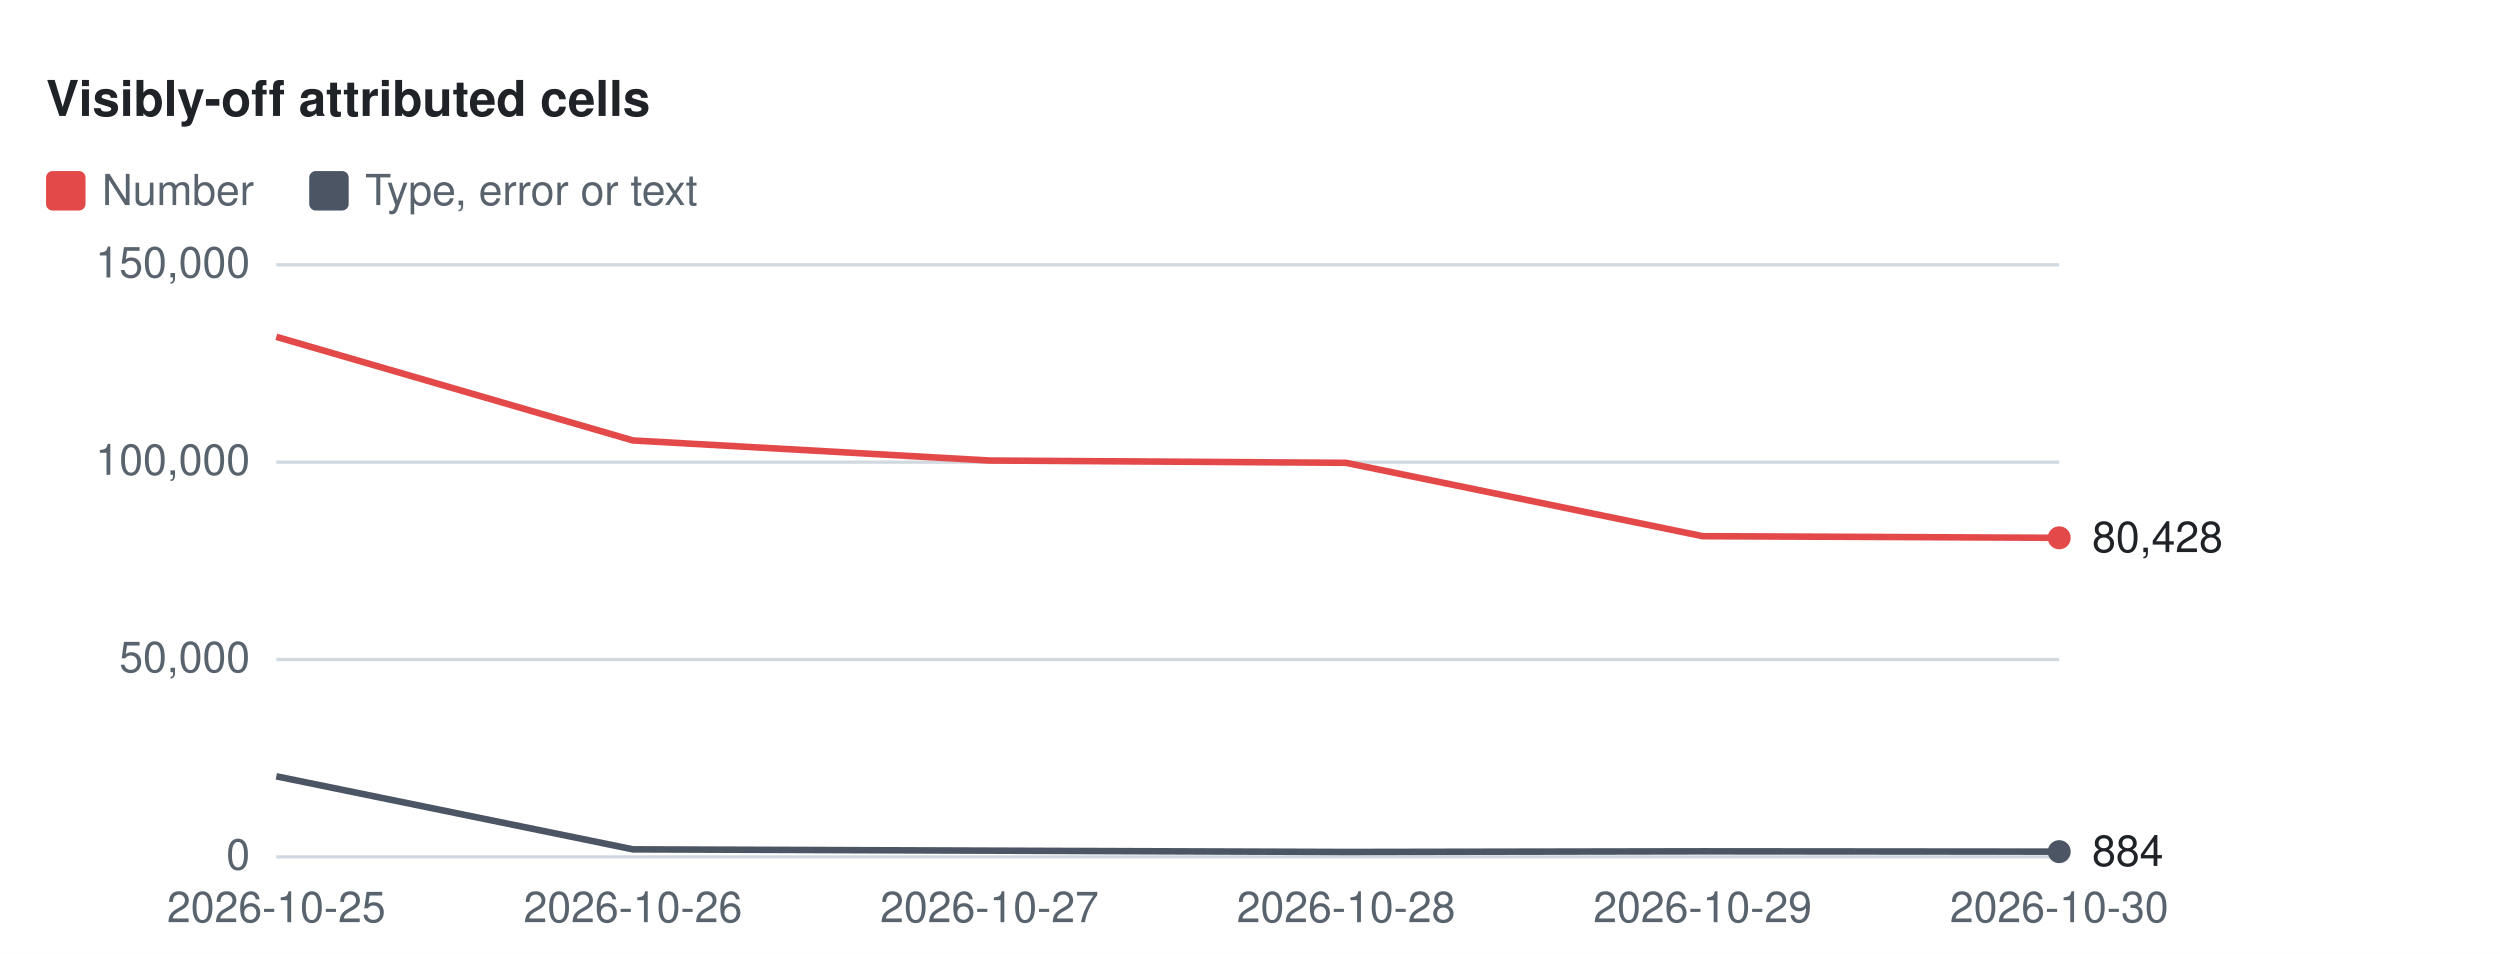
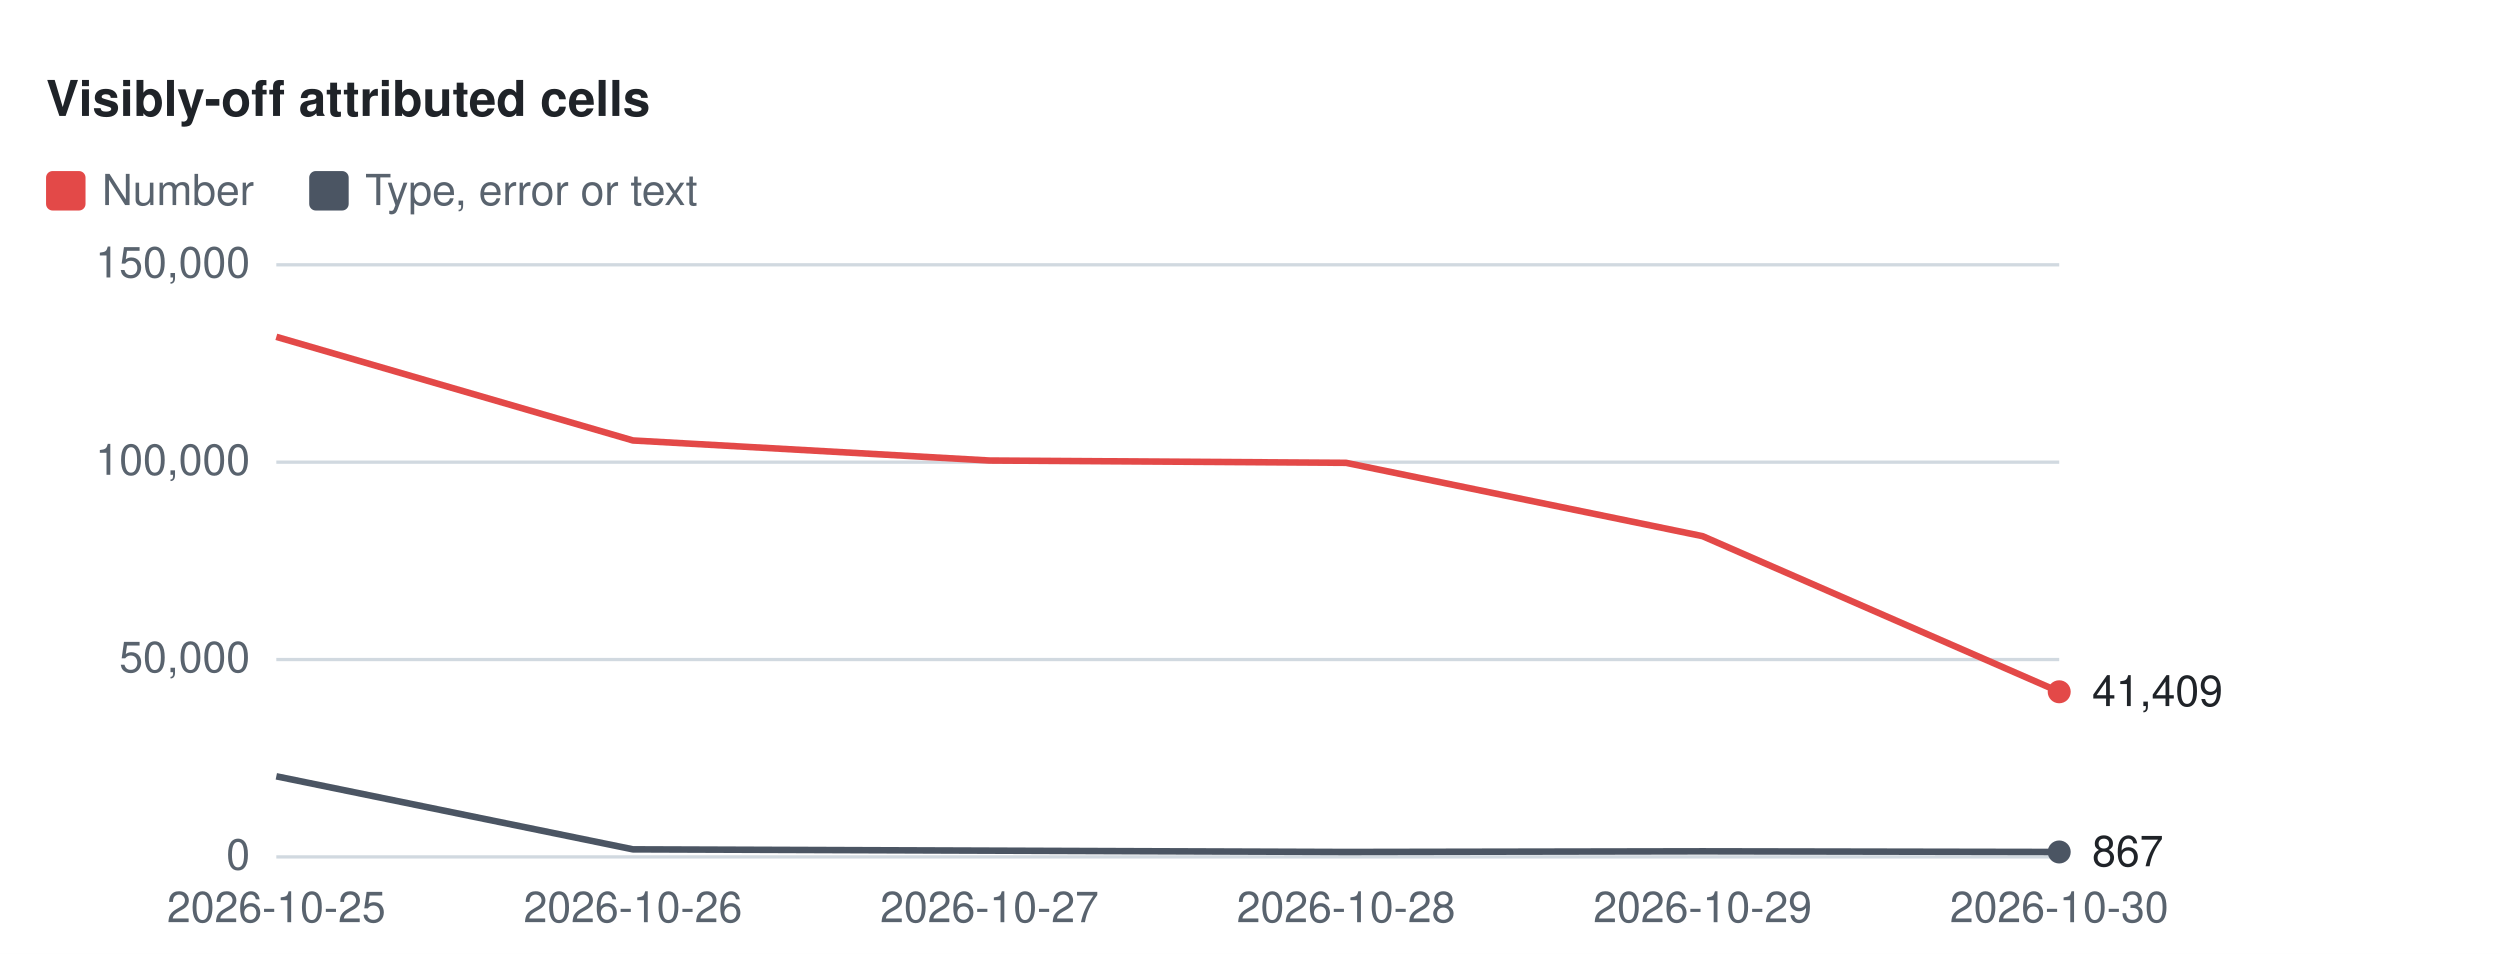
<svg xmlns="http://www.w3.org/2000/svg" width="760" height="290" viewBox="0 0 760 290" role="img" aria-labelledby="t d">
  <style>text{font-family:system-ui,-apple-system,'Segoe UI',Helvetica,Arial,sans-serif;font-size:13px}.title{font-size:15px;font-weight:600}.num{font-variant-numeric:tabular-nums}.bg{fill:#ffffff}.ink{fill:#1f2328}.muted{fill:#59636e}.grid{fill:#d1d9e0}.b-numeric{fill:#e34948}.b-other{fill:#4b5563}.s-numeric{stroke:#e34948}.s-other{stroke:#4b5563}@media (prefers-color-scheme: dark){.bg{fill:#0d1117}.ink{fill:#f0f6fc}.muted{fill:#9198a1}.grid{fill:#3d444d}.b-numeric{fill:#e66767}.b-other{fill:#9ca3af}.s-numeric{stroke:#e66767}.s-other{stroke:#9ca3af}}</style>
  <rect class="bg" fill="#ffffff" x="0" y="0" width="760" height="290" />
  <g transform="translate(14,14)">
    <text x="0.0" y="16.0" class="ink title" fill="#1f2328" text-anchor="start" dominant-baseline="middle">Visibly-off attributed cells</text>
    <rect class="b-numeric" fill="#e34948" x="0.0" y="38" width="12" height="12" rx="2" />
    <text x="17.0" y="44.0" class="muted" fill="#59636e" text-anchor="start" dominant-baseline="middle">Number</text>
    <rect class="b-other" fill="#4b5563" x="80.0" y="38" width="12" height="12" rx="2" />
    <text x="97.0" y="44.0" class="muted" fill="#59636e" text-anchor="start" dominant-baseline="middle">Type, error or text</text>
    <rect class="grid" fill="#d1d9e0" x="70" y="246.0" width="542" height="1" />
    <text x="62.0" y="246.0" class="muted num" fill="#59636e" text-anchor="end" dominant-baseline="middle">0</text>
    <rect class="grid" fill="#d1d9e0" x="70" y="186.0" width="542" height="1" />
    <text x="62.0" y="186.0" class="muted num" fill="#59636e" text-anchor="end" dominant-baseline="middle">50,000</text>
    <rect class="grid" fill="#d1d9e0" x="70" y="126.0" width="542" height="1" />
    <text x="62.0" y="126.0" class="muted num" fill="#59636e" text-anchor="end" dominant-baseline="middle">100,000</text>
    <rect class="grid" fill="#d1d9e0" x="70" y="66.0" width="542" height="1" />
    <text x="62.0" y="66.0" class="muted num" fill="#59636e" text-anchor="end" dominant-baseline="middle">150,000</text>
    <text x="70.0" y="262.0" class="muted num" fill="#59636e" text-anchor="middle" dominant-baseline="middle">2026-10-25</text>
    <text x="178.4" y="262.0" class="muted num" fill="#59636e" text-anchor="middle" dominant-baseline="middle">2026-10-26</text>
    <text x="286.8" y="262.0" class="muted num" fill="#59636e" text-anchor="middle" dominant-baseline="middle">2026-10-27</text>
    <text x="395.2" y="262.0" class="muted num" fill="#59636e" text-anchor="middle" dominant-baseline="middle">2026-10-28</text>
    <text x="503.6" y="262.0" class="muted num" fill="#59636e" text-anchor="middle" dominant-baseline="middle">2026-10-29</text>
    <text x="612.0" y="262.0" class="muted num" fill="#59636e" text-anchor="middle" dominant-baseline="middle">2026-10-30</text>
-     <polyline class="s-numeric" stroke="#e34948" fill="none" stroke-width="2" stroke-linejoin="round" points="70.0,88.4 178.4,119.9 286.8,126.0 395.2,126.7 503.6,149.0 612.0,149.5" />
-     <circle class="b-numeric" fill="#e34948" cx="612.0" cy="149.5" r="3.5" />
-     <polyline class="s-other" stroke="#4b5563" fill="none" stroke-width="2" stroke-linejoin="round" points="70.0,222.0 178.4,244.2 286.8,244.6 395.2,245.0 503.6,244.8 612.0,244.9" />
-     <circle class="b-other" fill="#4b5563" cx="612.0" cy="244.9" r="3.5" />
-     <text x="622.0" y="149.5" class="ink num" fill="#1f2328" text-anchor="start" dominant-baseline="middle">80,428</text>
-     <text x="622.0" y="244.9" class="ink num" fill="#1f2328" text-anchor="start" dominant-baseline="middle">884</text>
+     <polyline class="s-numeric" stroke="#e34948" fill="none" stroke-width="2" stroke-linejoin="round" points="70.0,88.4 178.4,119.9 286.8,126.0 395.2,126.7 503.6,149.0 612.0,196.3" />
+     <circle class="b-numeric" fill="#e34948" cx="612.0" cy="196.3" r="3.5" />
+     <polyline class="s-other" stroke="#4b5563" fill="none" stroke-width="2" stroke-linejoin="round" points="70.0,222.0 178.4,244.2 286.8,244.6 395.2,245.0 503.6,244.8 612.0,245.0" />
+     <circle class="b-other" fill="#4b5563" cx="612.0" cy="245.0" r="3.5" />
+     <text x="622.0" y="196.3" class="ink num" fill="#1f2328" text-anchor="start" dominant-baseline="middle">41,409</text>
+     <text x="622.0" y="245.0" class="ink num" fill="#1f2328" text-anchor="start" dominant-baseline="middle">867</text>
  </g>
</svg>
